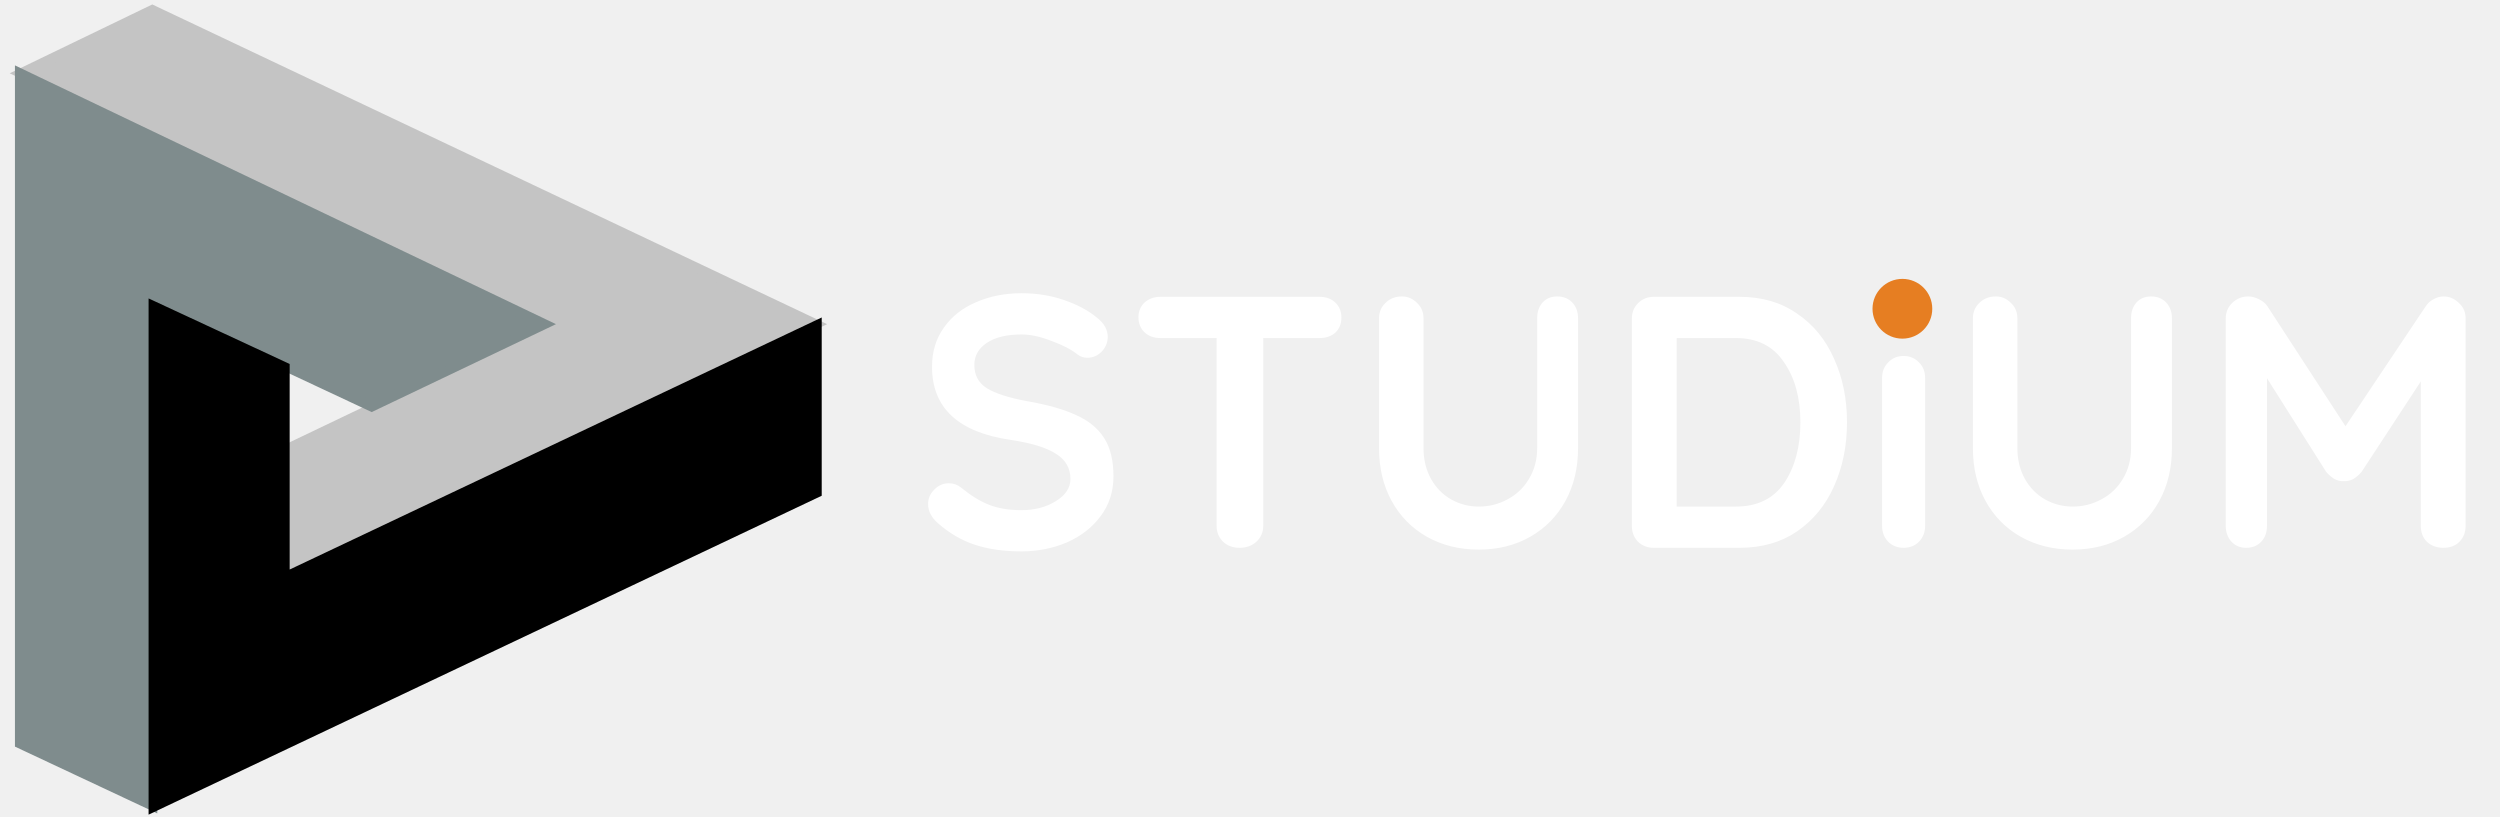
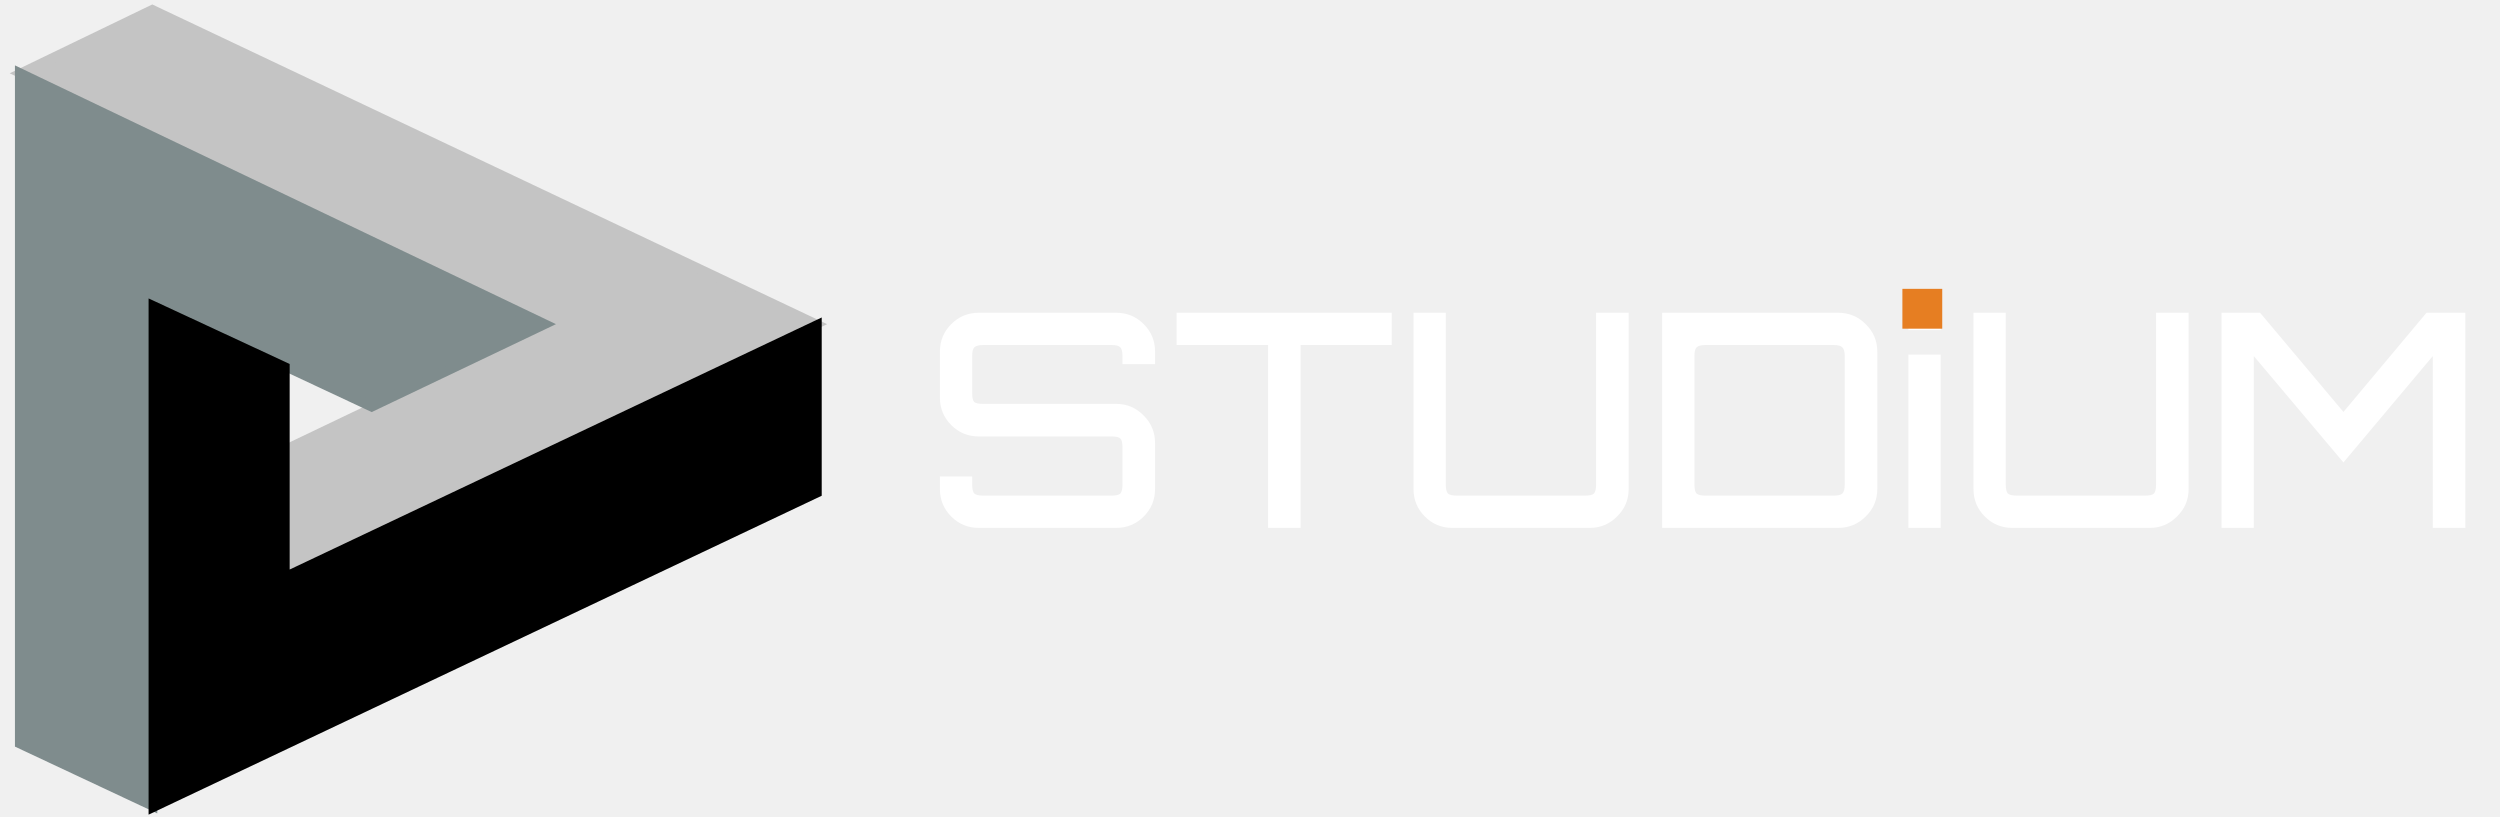
<svg xmlns="http://www.w3.org/2000/svg" width="251" height="82" viewBox="0 0 251 82" fill="none">
-   <path d="M102.54 55.36C100.812 55.36 99.276 55.144 97.932 54.712C96.588 54.28 95.328 53.548 94.152 52.516C93.504 51.94 93.18 51.304 93.18 50.608C93.18 50.056 93.384 49.576 93.792 49.168C94.2 48.736 94.692 48.52 95.268 48.52C95.724 48.52 96.132 48.664 96.492 48.952C97.452 49.744 98.388 50.32 99.3 50.68C100.212 51.04 101.292 51.22 102.54 51.22C103.884 51.22 105.036 50.92 105.996 50.32C106.98 49.72 107.472 48.976 107.472 48.088C107.472 47.008 106.992 46.168 106.032 45.568C105.072 44.944 103.548 44.476 101.46 44.164C96.204 43.396 93.576 40.948 93.576 36.82C93.576 35.308 93.972 34 94.764 32.896C95.556 31.768 96.636 30.916 98.004 30.34C99.372 29.74 100.896 29.44 102.576 29.44C104.088 29.44 105.504 29.668 106.824 30.124C108.168 30.58 109.284 31.18 110.172 31.924C110.868 32.476 111.216 33.112 111.216 33.832C111.216 34.384 111.012 34.876 110.604 35.308C110.196 35.716 109.716 35.92 109.164 35.92C108.804 35.92 108.48 35.812 108.192 35.596C107.568 35.092 106.692 34.636 105.564 34.228C104.46 33.796 103.464 33.58 102.576 33.58C101.064 33.58 99.888 33.868 99.048 34.444C98.232 34.996 97.824 35.728 97.824 36.64C97.824 37.672 98.244 38.452 99.084 38.98C99.948 39.508 101.292 39.94 103.116 40.276C105.18 40.636 106.824 41.104 108.048 41.68C109.296 42.232 110.232 43 110.856 43.984C111.48 44.944 111.792 46.228 111.792 47.836C111.792 49.348 111.36 50.68 110.496 51.832C109.656 52.96 108.528 53.836 107.112 54.46C105.696 55.06 104.172 55.36 102.54 55.36ZM132.481 29.8C133.129 29.8 133.657 29.992 134.065 30.376C134.473 30.76 134.677 31.264 134.677 31.888C134.677 32.512 134.473 33.016 134.065 33.4C133.657 33.76 133.129 33.94 132.481 33.94H126.829V52.804C126.829 53.428 126.601 53.956 126.145 54.388C125.689 54.796 125.125 55 124.453 55C123.781 55 123.229 54.796 122.797 54.388C122.365 53.956 122.149 53.428 122.149 52.804V33.94H116.497C115.849 33.94 115.321 33.748 114.913 33.364C114.505 32.98 114.301 32.476 114.301 31.852C114.301 31.252 114.505 30.76 114.913 30.376C115.345 29.992 115.873 29.8 116.497 29.8H132.481ZM156.348 29.764C156.972 29.764 157.476 29.968 157.86 30.376C158.244 30.784 158.436 31.312 158.436 31.96V44.992C158.436 46.984 158.016 48.748 157.176 50.284C156.336 51.82 155.16 53.02 153.648 53.884C152.136 54.748 150.408 55.18 148.464 55.18C146.52 55.18 144.78 54.748 143.244 53.884C141.732 53.02 140.556 51.82 139.716 50.284C138.876 48.748 138.456 46.984 138.456 44.992V31.96C138.456 31.336 138.672 30.82 139.104 30.412C139.536 29.98 140.088 29.764 140.76 29.764C141.336 29.764 141.84 29.98 142.272 30.412C142.704 30.82 142.92 31.336 142.92 31.96V44.992C142.92 46.144 143.172 47.176 143.676 48.088C144.18 48.976 144.852 49.66 145.692 50.14C146.556 50.62 147.48 50.86 148.464 50.86C149.496 50.86 150.456 50.62 151.344 50.14C152.256 49.66 152.976 48.976 153.504 48.088C154.056 47.176 154.332 46.144 154.332 44.992V31.96C154.332 31.312 154.512 30.784 154.872 30.376C155.232 29.968 155.724 29.764 156.348 29.764ZM174.639 29.8C176.895 29.8 178.827 30.364 180.435 31.492C182.067 32.596 183.303 34.108 184.143 36.028C185.007 37.924 185.439 40.048 185.439 42.4C185.439 44.752 185.007 46.888 184.143 48.808C183.303 50.704 182.067 52.216 180.435 53.344C178.827 54.448 176.895 55 174.639 55H166.035C165.411 55 164.883 54.796 164.451 54.388C164.043 53.956 163.839 53.428 163.839 52.804V31.996C163.839 31.372 164.043 30.856 164.451 30.448C164.883 30.016 165.411 29.8 166.035 29.8H174.639ZM174.279 50.86C176.439 50.86 178.059 50.068 179.139 48.484C180.219 46.876 180.759 44.848 180.759 42.4C180.759 39.952 180.207 37.936 179.103 36.352C178.023 34.744 176.415 33.94 174.279 33.94H168.339V50.86H174.279ZM193.281 52.804C193.281 53.428 193.077 53.956 192.669 54.388C192.261 54.796 191.745 55 191.121 55C190.497 55 189.981 54.796 189.573 54.388C189.165 53.956 188.961 53.428 188.961 52.804V37.936C188.961 37.312 189.165 36.796 189.573 36.388C189.981 35.956 190.497 35.74 191.121 35.74C191.745 35.74 192.261 35.956 192.669 36.388C193.077 36.796 193.281 37.312 193.281 37.936V52.804ZM191.085 33.4C190.269 33.4 189.693 33.268 189.357 33.004C189.021 32.74 188.853 32.272 188.853 31.6V30.916C188.853 30.244 189.033 29.776 189.393 29.512C189.753 29.248 190.329 29.116 191.121 29.116C191.961 29.116 192.549 29.248 192.885 29.512C193.221 29.776 193.389 30.244 193.389 30.916V31.6C193.389 32.296 193.209 32.776 192.849 33.04C192.513 33.28 191.925 33.4 191.085 33.4ZM215.973 29.764C216.597 29.764 217.101 29.968 217.485 30.376C217.869 30.784 218.061 31.312 218.061 31.96V44.992C218.061 46.984 217.641 48.748 216.801 50.284C215.961 51.82 214.785 53.02 213.273 53.884C211.761 54.748 210.033 55.18 208.089 55.18C206.145 55.18 204.405 54.748 202.869 53.884C201.357 53.02 200.181 51.82 199.341 50.284C198.501 48.748 198.081 46.984 198.081 44.992V31.96C198.081 31.336 198.297 30.82 198.729 30.412C199.161 29.98 199.713 29.764 200.385 29.764C200.961 29.764 201.465 29.98 201.897 30.412C202.329 30.82 202.545 31.336 202.545 31.96V44.992C202.545 46.144 202.797 47.176 203.301 48.088C203.805 48.976 204.477 49.66 205.317 50.14C206.181 50.62 207.105 50.86 208.089 50.86C209.121 50.86 210.081 50.62 210.969 50.14C211.881 49.66 212.601 48.976 213.129 48.088C213.681 47.176 213.957 46.144 213.957 44.992V31.96C213.957 31.312 214.137 30.784 214.497 30.376C214.857 29.968 215.349 29.764 215.973 29.764ZM245.316 29.764C245.916 29.764 246.432 29.98 246.864 30.412C247.32 30.82 247.548 31.336 247.548 31.96V52.804C247.548 53.428 247.344 53.956 246.936 54.388C246.528 54.796 245.988 55 245.316 55C244.644 55 244.092 54.796 243.66 54.388C243.252 53.98 243.048 53.452 243.048 52.804V38.296L237.108 47.368C236.868 47.656 236.592 47.896 236.28 48.088C235.968 48.256 235.644 48.328 235.308 48.304C234.996 48.328 234.684 48.256 234.372 48.088C234.06 47.896 233.784 47.656 233.544 47.368L227.604 37.972V52.804C227.604 53.452 227.412 53.98 227.028 54.388C226.644 54.796 226.14 55 225.516 55C224.916 55 224.424 54.796 224.04 54.388C223.656 53.956 223.464 53.428 223.464 52.804V31.96C223.464 31.36 223.68 30.844 224.112 30.412C224.568 29.98 225.108 29.764 225.732 29.764C226.092 29.764 226.452 29.86 226.812 30.052C227.172 30.22 227.448 30.448 227.64 30.736L235.488 42.796L243.552 30.736C243.744 30.448 243.996 30.22 244.308 30.052C244.644 29.86 244.98 29.764 245.316 29.764Z" fill="white" />
-   <circle cx="191" cy="31" r="3" fill="#E67E22" />
+   <path d="M98.267 53C97.187 53 96.267 52.62 95.507 51.86C94.747 51.1 94.367 50.18 94.367 49.1V47.84H97.607V48.65C97.607 49.09 97.677 49.39 97.817 49.55C97.977 49.69 98.277 49.76 98.717 49.76H111.617C112.057 49.76 112.347 49.69 112.487 49.55C112.627 49.39 112.697 49.09 112.697 48.65V44.93C112.697 44.47 112.627 44.17 112.487 44.03C112.347 43.89 112.057 43.82 111.617 43.82H98.267C97.187 43.82 96.267 43.44 95.507 42.68C94.747 41.92 94.367 41 94.367 39.92V35.3C94.367 34.22 94.747 33.3 95.507 32.54C96.267 31.78 97.187 31.4 98.267 31.4H112.067C113.147 31.4 114.067 31.78 114.827 32.54C115.587 33.3 115.967 34.22 115.967 35.3V36.56H112.697V35.75C112.697 35.31 112.627 35.02 112.487 34.88C112.347 34.72 112.057 34.64 111.617 34.64H98.717C98.277 34.64 97.977 34.72 97.817 34.88C97.677 35.02 97.607 35.31 97.607 35.75V39.47C97.607 39.93 97.677 40.23 97.817 40.37C97.977 40.49 98.277 40.55 98.717 40.55H112.067C113.147 40.55 114.067 40.94 114.827 41.72C115.587 42.48 115.967 43.4 115.967 44.48V49.1C115.967 50.18 115.587 51.1 114.827 51.86C114.067 52.62 113.147 53 112.067 53H98.267ZM127.313 53V34.64H118.133V31.4H139.733V34.64H130.583V53H127.313ZM145.817 53C144.737 53 143.817 52.62 143.057 51.86C142.297 51.1 141.917 50.18 141.917 49.1V31.4H145.157V48.65C145.157 49.09 145.227 49.39 145.367 49.55C145.527 49.69 145.827 49.76 146.267 49.76H159.137C159.597 49.76 159.897 49.69 160.037 49.55C160.177 49.39 160.247 49.09 160.247 48.65V31.4H163.517V49.1C163.517 50.18 163.127 51.1 162.347 51.86C161.587 52.62 160.677 53 159.617 53H145.817ZM166.881 53V31.4H184.551C185.631 31.4 186.551 31.78 187.311 32.54C188.091 33.3 188.481 34.22 188.481 35.3V49.1C188.481 50.18 188.091 51.1 187.311 51.86C186.551 52.62 185.631 53 184.551 53H166.881ZM171.231 49.76H184.101C184.541 49.76 184.831 49.69 184.971 49.55C185.131 49.39 185.211 49.09 185.211 48.65V35.75C185.211 35.31 185.131 35.02 184.971 34.88C184.831 34.72 184.541 34.64 184.101 34.64H171.231C170.791 34.64 170.491 34.72 170.331 34.88C170.191 35.02 170.121 35.31 170.121 35.75V48.65C170.121 49.09 170.191 49.39 170.331 49.55C170.491 49.69 170.791 49.76 171.231 49.76ZM191.603 53V35.6H194.843V53H191.603ZM191.603 33.14V29.9H194.843V33.14H191.603ZM202.038 53C200.958 53 200.038 52.62 199.278 51.86C198.518 51.1 198.138 50.18 198.138 49.1V31.4H201.378V48.65C201.378 49.09 201.448 49.39 201.588 49.55C201.748 49.69 202.048 49.76 202.488 49.76H215.358C215.818 49.76 216.118 49.69 216.258 49.55C216.398 49.39 216.468 49.09 216.468 48.65V31.4H219.738V49.1C219.738 50.18 219.348 51.1 218.568 51.86C217.808 52.62 216.898 53 215.838 53H202.038ZM223.041 53V31.4H226.911L235.281 41.36L243.621 31.4H247.521V53H244.251V35.75L235.281 46.43L226.281 35.75V53H223.041Z" fill="white" />
+   <path d="M191 29H195V33H191V29Z" fill="#E67E22" />
  <path d="M55.038 32.544L2.127 7.357L15.291 1L81.873 32.544L28.709 57.732V45.138L55.038 32.544Z" fill="#C4C4C4" stroke="#C4C4C4" />
  <path d="M54.658 32.544L2 7.357V74.643L15.291 80.88V30.505L37.316 40.82L54.658 32.544Z" fill="#7F8C8D" stroke="#7F8C8D" />
  <path d="M28.582 36.862L15.418 30.745V81L82 49.456V32.664L28.582 57.971V36.862Z" fill="black" stroke="black" />
</svg>
